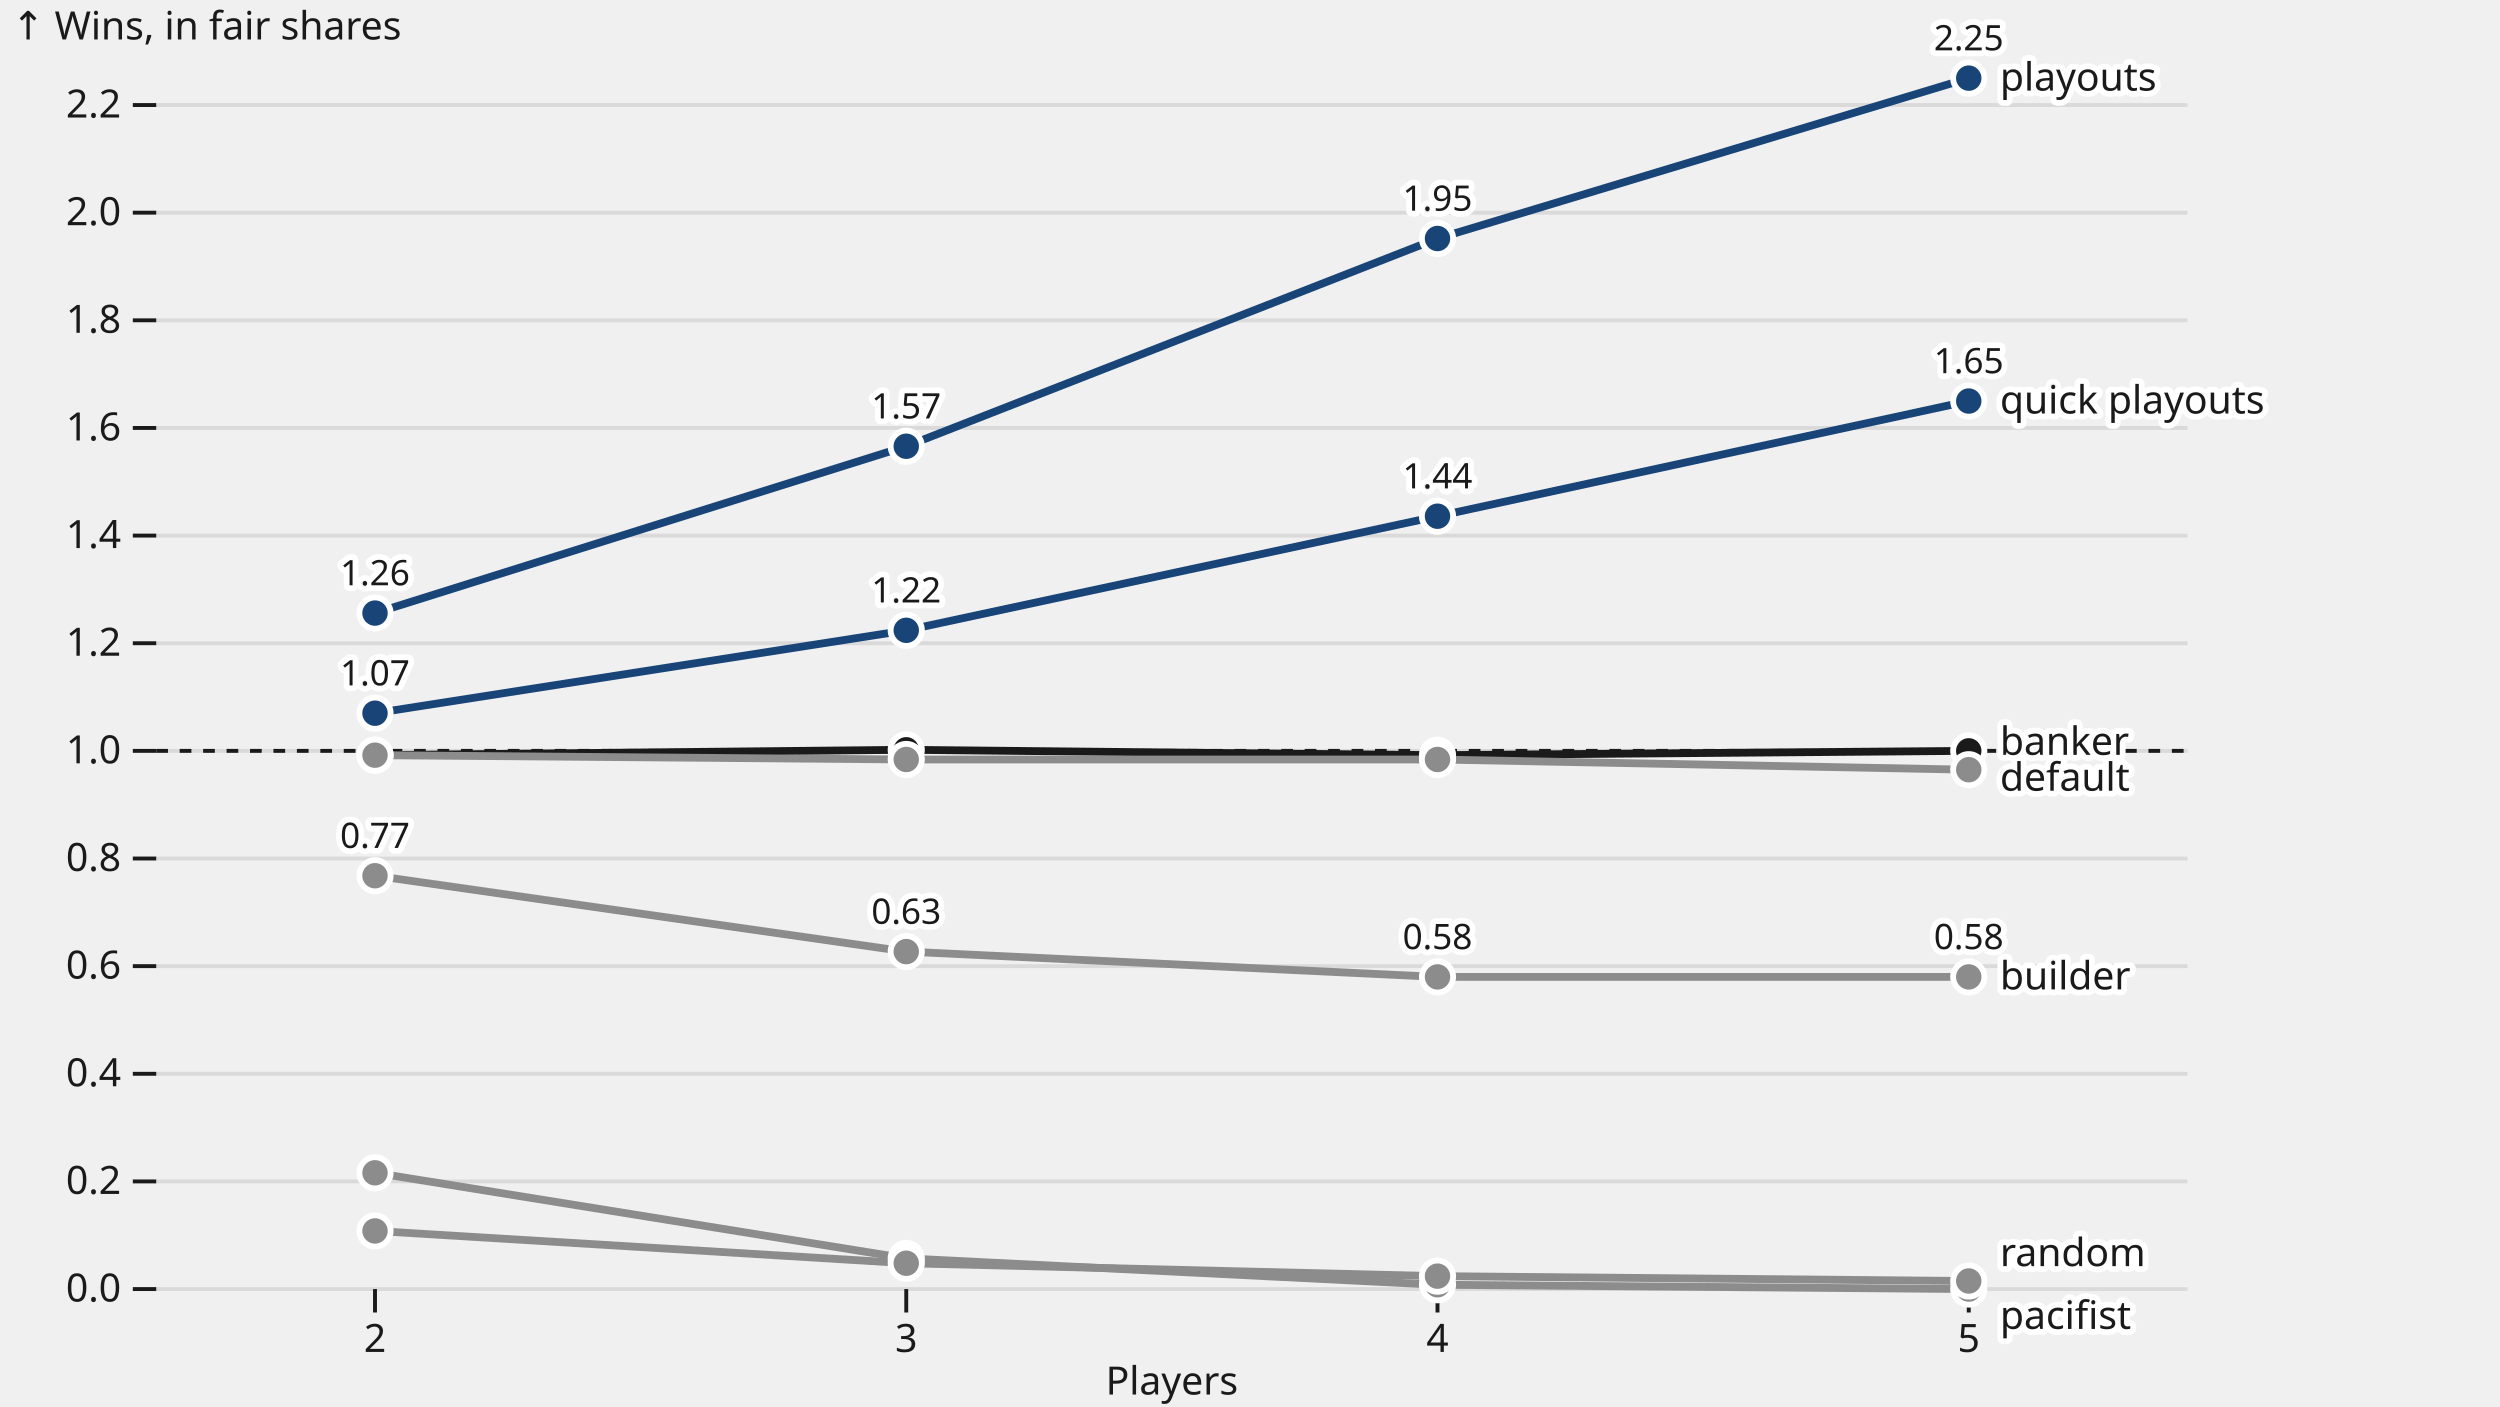
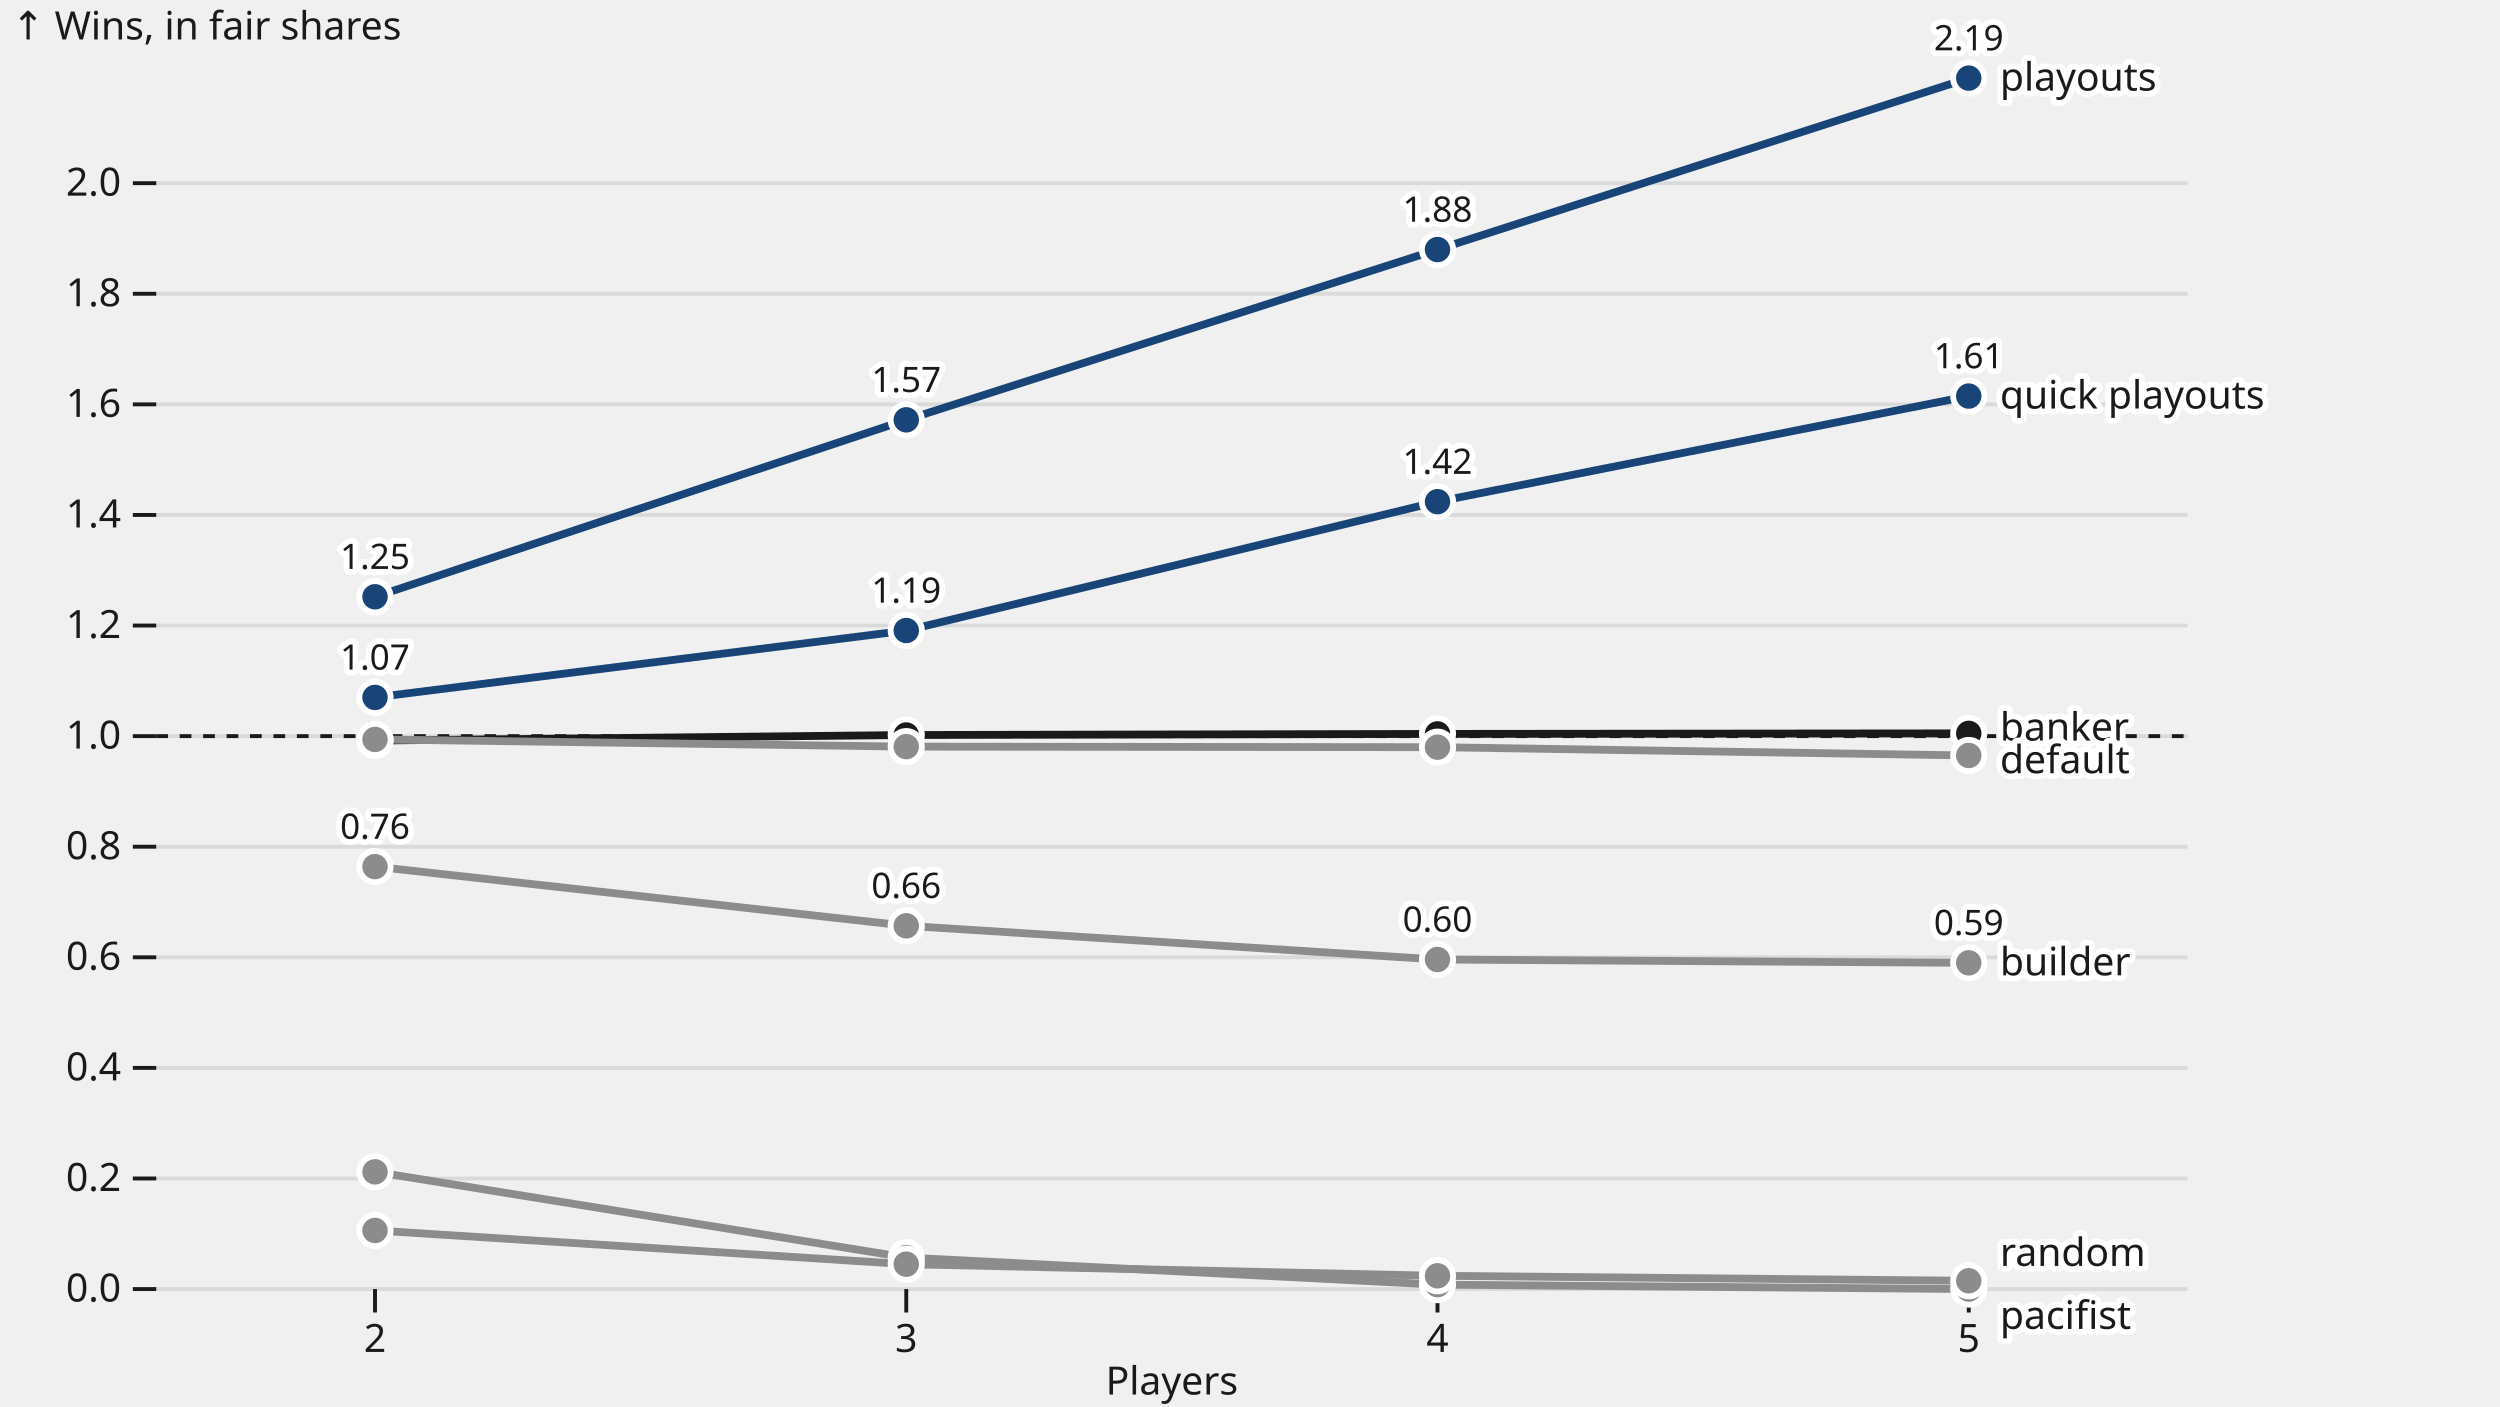
<svg xmlns="http://www.w3.org/2000/svg" class="plot-d6a7b5" fill="currentColor" font-family="system-ui, sans-serif" font-size="10" text-anchor="middle" width="640" height="360" viewBox="0 0 640 360" style="background: rgb(255, 255, 255); color: rgb(26, 26, 26);">
  <style>@media (prefers-color-scheme: dark) { :root { filter: invert(1) hue-rotate(180deg); background: none !important } }</style>
  <style>:where(.plot-d6a7b5) {
  --plot-background: white;
  display: block;
  height: auto;
  height: intrinsic;
  max-width: 100%;
}
:where(.plot-d6a7b5 text),
:where(.plot-d6a7b5 tspan) {
  white-space: pre;
}</style>
  <g aria-label="y-grid" aria-hidden="true" stroke="currentColor" stroke-opacity="0.1">
    <line x1="40" x2="560" y1="330" y2="330" />
-     <line x1="40" x2="560" y1="302.444" y2="302.444" />
-     <line x1="40" x2="560" y1="274.889" y2="274.889" />
-     <line x1="40" x2="560" y1="247.333" y2="247.333" />
-     <line x1="40" x2="560" y1="219.778" y2="219.778" />
-     <line x1="40" x2="560" y1="192.222" y2="192.222" />
-     <line x1="40" x2="560" y1="164.667" y2="164.667" />
-     <line x1="40" x2="560" y1="137.111" y2="137.111" />
-     <line x1="40" x2="560" y1="109.556" y2="109.556" />
-     <line x1="40" x2="560" y1="82" y2="82" />
-     <line x1="40" x2="560" y1="54.444" y2="54.444" />
-     <line x1="40" x2="560" y1="26.889" y2="26.889" />
+     <line x1="40" x2="560" y1="301.689" y2="301.689" />
+     <line x1="40" x2="560" y1="273.379" y2="273.379" />
+     <line x1="40" x2="560" y1="245.068" y2="245.068" />
+     <line x1="40" x2="560" y1="216.758" y2="216.758" />
+     <line x1="40" x2="560" y1="188.447" y2="188.447" />
+     <line x1="40" x2="560" y1="160.137" y2="160.137" />
+     <line x1="40" x2="560" y1="131.826" y2="131.826" />
+     <line x1="40" x2="560" y1="103.516" y2="103.516" />
+     <line x1="40" x2="560" y1="75.205" y2="75.205" />
+     <line x1="40" x2="560" y1="46.895" y2="46.895" />
  </g>
  <g aria-label="y-axis tick" aria-hidden="true" fill="none" stroke="currentColor">
    <path transform="translate(40,330)" d="M0,0L-6,0" />
-     <path transform="translate(40,302.4444)" d="M0,0L-6,0" />
-     <path transform="translate(40,274.8889)" d="M0,0L-6,0" />
-     <path transform="translate(40,247.3333)" d="M0,0L-6,0" />
-     <path transform="translate(40,219.7778)" d="M0,0L-6,0" />
-     <path transform="translate(40,192.2222)" d="M0,0L-6,0" />
-     <path transform="translate(40,164.6667)" d="M0,0L-6,0" />
-     <path transform="translate(40,137.1111)" d="M0,0L-6,0" />
-     <path transform="translate(40,109.5556)" d="M0,0L-6,0" />
-     <path transform="translate(40,82)" d="M0,0L-6,0" />
-     <path transform="translate(40,54.44444)" d="M0,0L-6,0" />
-     <path transform="translate(40,26.88889)" d="M0,0L-6,0" />
+     <path transform="translate(40,301.6895)" d="M0,0L-6,0" />
+     <path transform="translate(40,273.379)" d="M0,0L-6,0" />
+     <path transform="translate(40,245.0685)" d="M0,0L-6,0" />
+     <path transform="translate(40,216.758)" d="M0,0L-6,0" />
+     <path transform="translate(40,188.4475)" d="M0,0L-6,0" />
+     <path transform="translate(40,160.137)" d="M0,0L-6,0" />
+     <path transform="translate(40,131.8265)" d="M0,0L-6,0" />
+     <path transform="translate(40,103.516)" d="M0,0L-6,0" />
+     <path transform="translate(40,75.20548)" d="M0,0L-6,0" />
+     <path transform="translate(40,46.89498)" d="M0,0L-6,0" />
  </g>
  <g aria-label="y-axis tick label" text-anchor="end" font-variant="tabular-nums" transform="translate(-9,0)">
    <text y="0.32em" transform="translate(40,330)">0.0</text>
-     <text y="0.32em" transform="translate(40,302.4444)">0.2</text>
-     <text y="0.32em" transform="translate(40,274.8889)">0.4</text>
-     <text y="0.32em" transform="translate(40,247.3333)">0.6</text>
-     <text y="0.32em" transform="translate(40,219.7778)">0.8</text>
-     <text y="0.32em" transform="translate(40,192.2222)">1.0</text>
-     <text y="0.32em" transform="translate(40,164.6667)">1.2</text>
-     <text y="0.32em" transform="translate(40,137.1111)">1.4</text>
-     <text y="0.32em" transform="translate(40,109.5556)">1.6</text>
-     <text y="0.32em" transform="translate(40,82)">1.8</text>
-     <text y="0.32em" transform="translate(40,54.44444)">2.0</text>
-     <text y="0.32em" transform="translate(40,26.88889)">2.2</text>
+     <text y="0.32em" transform="translate(40,301.6895)">0.2</text>
+     <text y="0.32em" transform="translate(40,273.379)">0.4</text>
+     <text y="0.32em" transform="translate(40,245.0685)">0.6</text>
+     <text y="0.32em" transform="translate(40,216.758)">0.8</text>
+     <text y="0.32em" transform="translate(40,188.4475)">1.0</text>
+     <text y="0.32em" transform="translate(40,160.137)">1.2</text>
+     <text y="0.32em" transform="translate(40,131.8265)">1.4</text>
+     <text y="0.32em" transform="translate(40,103.516)">1.6</text>
+     <text y="0.32em" transform="translate(40,75.20548)">1.8</text>
+     <text y="0.32em" transform="translate(40,46.89498)">2.0</text>
  </g>
  <g aria-label="y-axis label" text-anchor="start" transform="translate(-37,-17)">
    <text y="0.71em" transform="translate(40,20)">↑ Wins, in fair shares</text>
  </g>
  <g aria-label="x-axis tick" aria-hidden="true" fill="none" stroke="currentColor">
    <path transform="translate(96,330)" d="M0,0L0,6" />
    <path transform="translate(232,330)" d="M0,0L0,6" />
    <path transform="translate(368,330)" d="M0,0L0,6" />
    <path transform="translate(504,330)" d="M0,0L0,6" />
  </g>
  <g aria-label="x-axis tick label" transform="translate(0,9)">
    <text y="0.71em" transform="translate(96,330)">2</text>
    <text y="0.71em" transform="translate(232,330)">3</text>
    <text y="0.71em" transform="translate(368,330)">4</text>
    <text y="0.71em" transform="translate(504,330)">5</text>
  </g>
  <g aria-label="x-axis label" transform="translate(0,27)">
    <text transform="translate(300,330)">Players</text>
  </g>
  <g aria-label="rule" stroke="#1a1a1a" stroke-dasharray="3,3">
-     <line x1="40" x2="560" y1="192.222" y2="192.222" />
+     <line x1="40" x2="560" y1="188.447" y2="188.447" />
  </g>
  <g aria-label="line" fill="none" stroke-width="2" stroke-linejoin="round" stroke-linecap="round">
-     <path stroke="#1a1a1a" d="M96,193.324L232,191.947L368,193.324L504,192.222" />
-     <path stroke="#8c8c8c" d="M96,224.187L232,243.613L368,250.089L504,250.089" />
-     <path stroke="#8c8c8c" d="M96,193.324L232,194.427L368,194.427L504,197.044" />
-     <path stroke="#8c8c8c" d="M96,300.24L232,322.147L368,328.898L504,330" />
-     <path stroke="#8c8c8c" d="M96,315.12L232,323.387L368,326.693L504,327.933" />
-     <path stroke="#184477" d="M96,156.951L232,114.24L368,61.058L504,20" />
-     <path stroke="#184477" d="M96,182.578L232,161.36L368,132.151L504,102.667" />
+     <path stroke="#1a1a1a" d="M96,189.58L232,188.164L368,187.881L504,187.74" />
+     <path stroke="#8c8c8c" d="M96,221.854L232,237L368,245.635L504,246.484" />
+     <path stroke="#8c8c8c" d="M96,189.297L232,191.137L368,191.279L504,193.402" />
+     <path stroke="#8c8c8c" d="M96,299.991L232,321.932L368,328.868L504,330" />
+     <path stroke="#8c8c8c" d="M96,314.995L232,323.63L368,326.603L504,327.877" />
+     <path stroke="#184477" d="M96,152.776L232,107.479L368,63.881L504,20" />
+     <path stroke="#184477" d="M96,178.539L232,161.411L368,128.429L504,101.393" />
  </g>
  <g aria-label="dot" stroke="#ffffff" stroke-width="1.5">
-     <circle cx="96" cy="193.324" r="4" fill="#1a1a1a" />
-     <circle cx="232" cy="191.947" r="4" fill="#1a1a1a" />
-     <circle cx="368" cy="193.324" r="4" fill="#1a1a1a" />
-     <circle cx="504" cy="192.222" r="4" fill="#1a1a1a" />
-     <circle cx="96" cy="224.187" r="4" fill="#8c8c8c" />
-     <circle cx="232" cy="243.613" r="4" fill="#8c8c8c" />
-     <circle cx="368" cy="250.089" r="4" fill="#8c8c8c" />
-     <circle cx="504" cy="250.089" r="4" fill="#8c8c8c" />
-     <circle cx="96" cy="193.324" r="4" fill="#8c8c8c" />
-     <circle cx="232" cy="194.427" r="4" fill="#8c8c8c" />
-     <circle cx="368" cy="194.427" r="4" fill="#8c8c8c" />
-     <circle cx="504" cy="197.044" r="4" fill="#8c8c8c" />
-     <circle cx="96" cy="300.24" r="4" fill="#8c8c8c" />
-     <circle cx="232" cy="322.147" r="4" fill="#8c8c8c" />
-     <circle cx="368" cy="328.898" r="4" fill="#8c8c8c" />
+     <circle cx="96" cy="189.58" r="4" fill="#1a1a1a" />
+     <circle cx="232" cy="188.164" r="4" fill="#1a1a1a" />
+     <circle cx="368" cy="187.881" r="4" fill="#1a1a1a" />
+     <circle cx="504" cy="187.74" r="4" fill="#1a1a1a" />
+     <circle cx="96" cy="221.854" r="4" fill="#8c8c8c" />
+     <circle cx="232" cy="237" r="4" fill="#8c8c8c" />
+     <circle cx="368" cy="245.635" r="4" fill="#8c8c8c" />
+     <circle cx="504" cy="246.484" r="4" fill="#8c8c8c" />
+     <circle cx="96" cy="189.297" r="4" fill="#8c8c8c" />
+     <circle cx="232" cy="191.137" r="4" fill="#8c8c8c" />
+     <circle cx="368" cy="191.279" r="4" fill="#8c8c8c" />
+     <circle cx="504" cy="193.402" r="4" fill="#8c8c8c" />
+     <circle cx="96" cy="299.991" r="4" fill="#8c8c8c" />
+     <circle cx="232" cy="321.932" r="4" fill="#8c8c8c" />
+     <circle cx="368" cy="328.868" r="4" fill="#8c8c8c" />
    <circle cx="504" cy="330" r="4" fill="#8c8c8c" />
-     <circle cx="96" cy="315.12" r="4" fill="#8c8c8c" />
-     <circle cx="232" cy="323.387" r="4" fill="#8c8c8c" />
-     <circle cx="368" cy="326.693" r="4" fill="#8c8c8c" />
-     <circle cx="504" cy="327.933" r="4" fill="#8c8c8c" />
-     <circle cx="96" cy="156.951" r="4" fill="#184477" />
-     <circle cx="232" cy="114.24" r="4" fill="#184477" />
-     <circle cx="368" cy="61.058" r="4" fill="#184477" />
+     <circle cx="96" cy="314.995" r="4" fill="#8c8c8c" />
+     <circle cx="232" cy="323.63" r="4" fill="#8c8c8c" />
+     <circle cx="368" cy="326.603" r="4" fill="#8c8c8c" />
+     <circle cx="504" cy="327.877" r="4" fill="#8c8c8c" />
+     <circle cx="96" cy="152.776" r="4" fill="#184477" />
+     <circle cx="232" cy="107.479" r="4" fill="#184477" />
+     <circle cx="368" cy="63.881" r="4" fill="#184477" />
    <circle cx="504" cy="20" r="4" fill="#184477" />
-     <circle cx="96" cy="182.578" r="4" fill="#184477" />
-     <circle cx="232" cy="161.36" r="4" fill="#184477" />
-     <circle cx="368" cy="132.151" r="4" fill="#184477" />
-     <circle cx="504" cy="102.667" r="4" fill="#184477" />
+     <circle cx="96" cy="178.539" r="4" fill="#184477" />
+     <circle cx="232" cy="161.411" r="4" fill="#184477" />
+     <circle cx="368" cy="128.429" r="4" fill="#184477" />
+     <circle cx="504" cy="101.393" r="4" fill="#184477" />
  </g>
  <g aria-label="text" stroke="#ffffff" stroke-width="3" stroke-linejoin="round" paint-order="stroke" font-size="9" transform="translate(0,-10)">
-     <text y="0.32em" transform="translate(96,224.1867)">0.77</text>
-     <text y="0.32em" transform="translate(232,243.6133)">0.63</text>
-     <text y="0.32em" transform="translate(368,250.0889)">0.58</text>
-     <text y="0.32em" transform="translate(504,250.0889)">0.58</text>
-     <text y="0.32em" transform="translate(96,156.9511)">1.26</text>
-     <text y="0.32em" transform="translate(232,114.24)">1.57</text>
-     <text y="0.32em" transform="translate(368,61.05778)">1.95</text>
-     <text y="0.32em" transform="translate(504,20)">2.25</text>
-     <text y="0.32em" transform="translate(96,182.5778)">1.07</text>
-     <text y="0.32em" transform="translate(232,161.36)">1.22</text>
-     <text y="0.32em" transform="translate(368,132.1511)">1.44</text>
-     <text y="0.32em" transform="translate(504,102.6667)">1.65</text>
+     <text y="0.32em" transform="translate(96,221.8539)">0.76</text>
+     <text y="0.32em" transform="translate(232,237)">0.66</text>
+     <text y="0.32em" transform="translate(368,245.6347)">0.60</text>
+     <text y="0.32em" transform="translate(504,246.484)">0.59</text>
+     <text y="0.32em" transform="translate(96,152.7763)">1.25</text>
+     <text y="0.32em" transform="translate(232,107.4795)">1.57</text>
+     <text y="0.32em" transform="translate(368,63.88128)">1.88</text>
+     <text y="0.32em" transform="translate(504,20)">2.19</text>
+     <text y="0.32em" transform="translate(96,178.5388)">1.07</text>
+     <text y="0.32em" transform="translate(232,161.411)">1.19</text>
+     <text y="0.32em" transform="translate(368,128.4292)">1.42</text>
+     <text y="0.32em" transform="translate(504,101.3927)">1.61</text>
  </g>
  <g aria-label="text" stroke="#ffffff" stroke-width="3" stroke-linejoin="round" paint-order="stroke" text-anchor="start" transform="translate(8,-7)">
-     <text y="0.32em" transform="translate(504,197.0444)">banker</text>
-     <text y="0.32em" transform="translate(504,327.9333)">random</text>
+     <text y="0.32em" transform="translate(504,193.4018)">banker</text>
+     <text y="0.32em" transform="translate(504,327.8767)">random</text>
  </g>
  <g aria-label="text" stroke="#ffffff" stroke-width="3" stroke-linejoin="round" paint-order="stroke" text-anchor="start" transform="translate(8,0)">
-     <text y="0.32em" transform="translate(504,250.0889)">builder</text>
+     <text y="0.32em" transform="translate(504,246.484)">builder</text>
    <text y="0.32em" transform="translate(504,20)">playouts</text>
-     <text y="0.32em" transform="translate(504,102.6667)">quick playouts</text>
+     <text y="0.32em" transform="translate(504,101.3927)">quick playouts</text>
  </g>
  <g aria-label="text" stroke="#ffffff" stroke-width="3" stroke-linejoin="round" paint-order="stroke" text-anchor="start" transform="translate(8,7)">
-     <text y="0.32em" transform="translate(504,192.2222)">default</text>
+     <text y="0.32em" transform="translate(504,187.7397)">default</text>
    <text y="0.32em" transform="translate(504,330)">pacifist</text>
  </g>
</svg>
